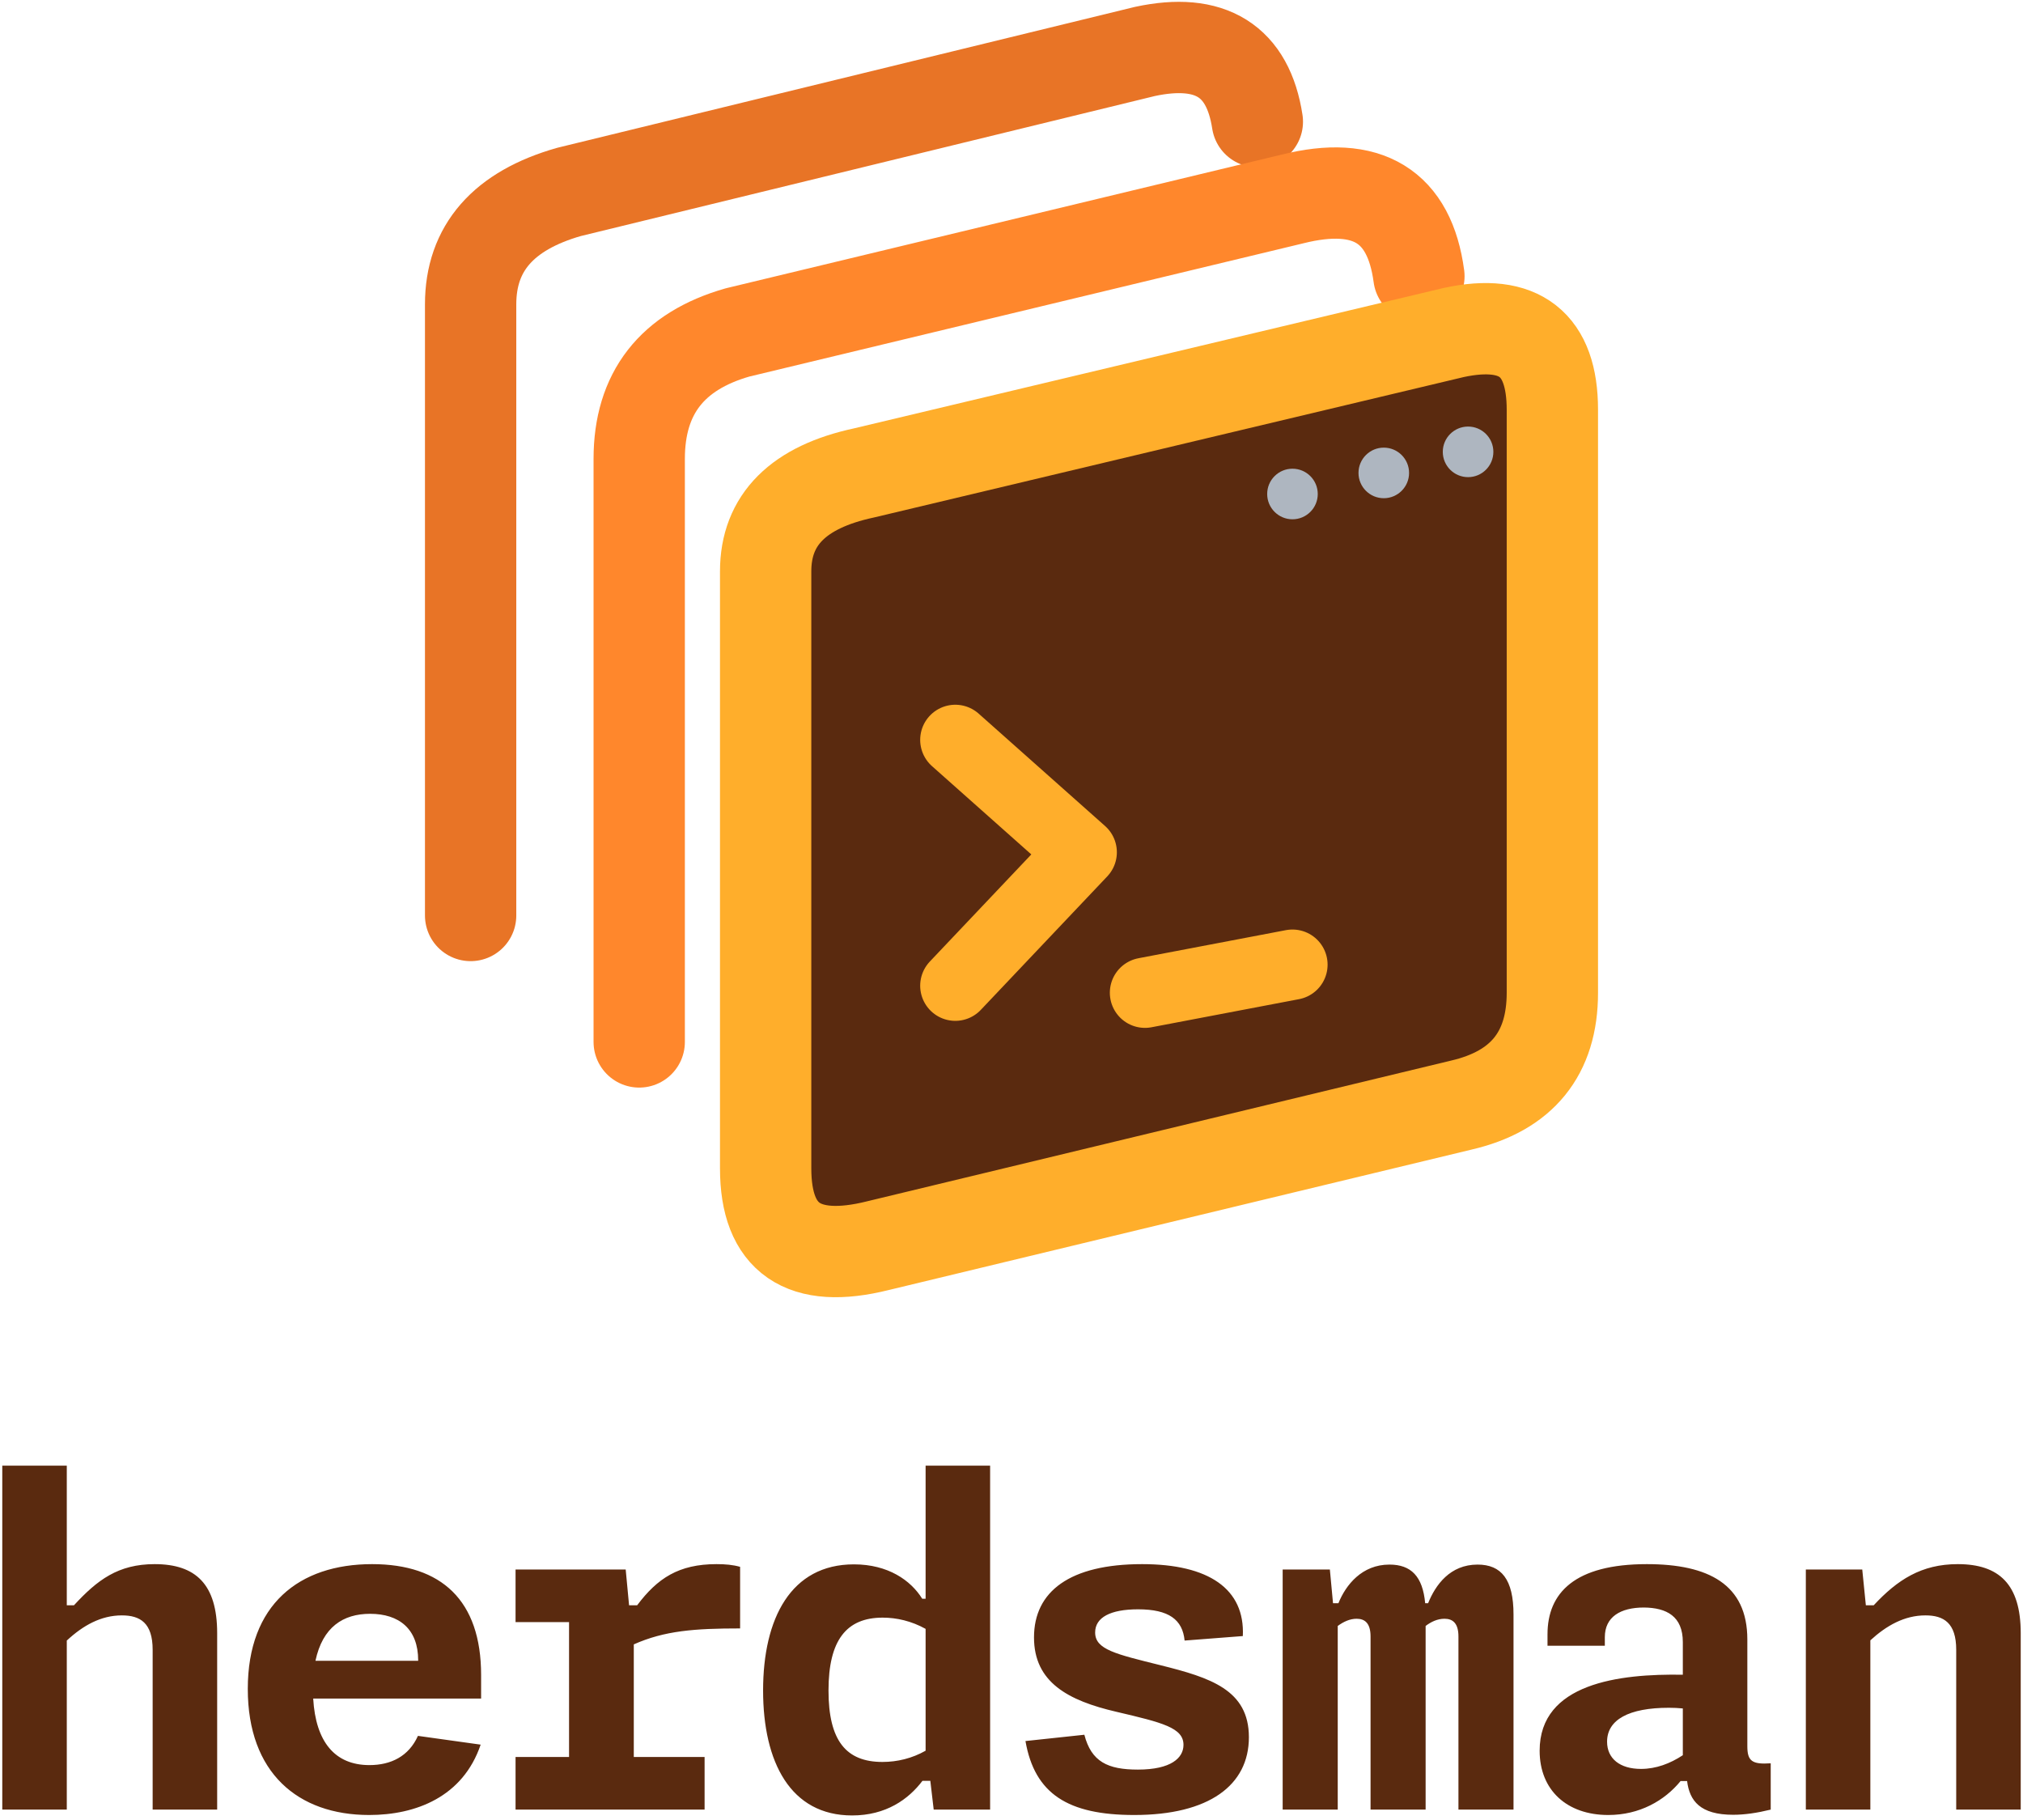
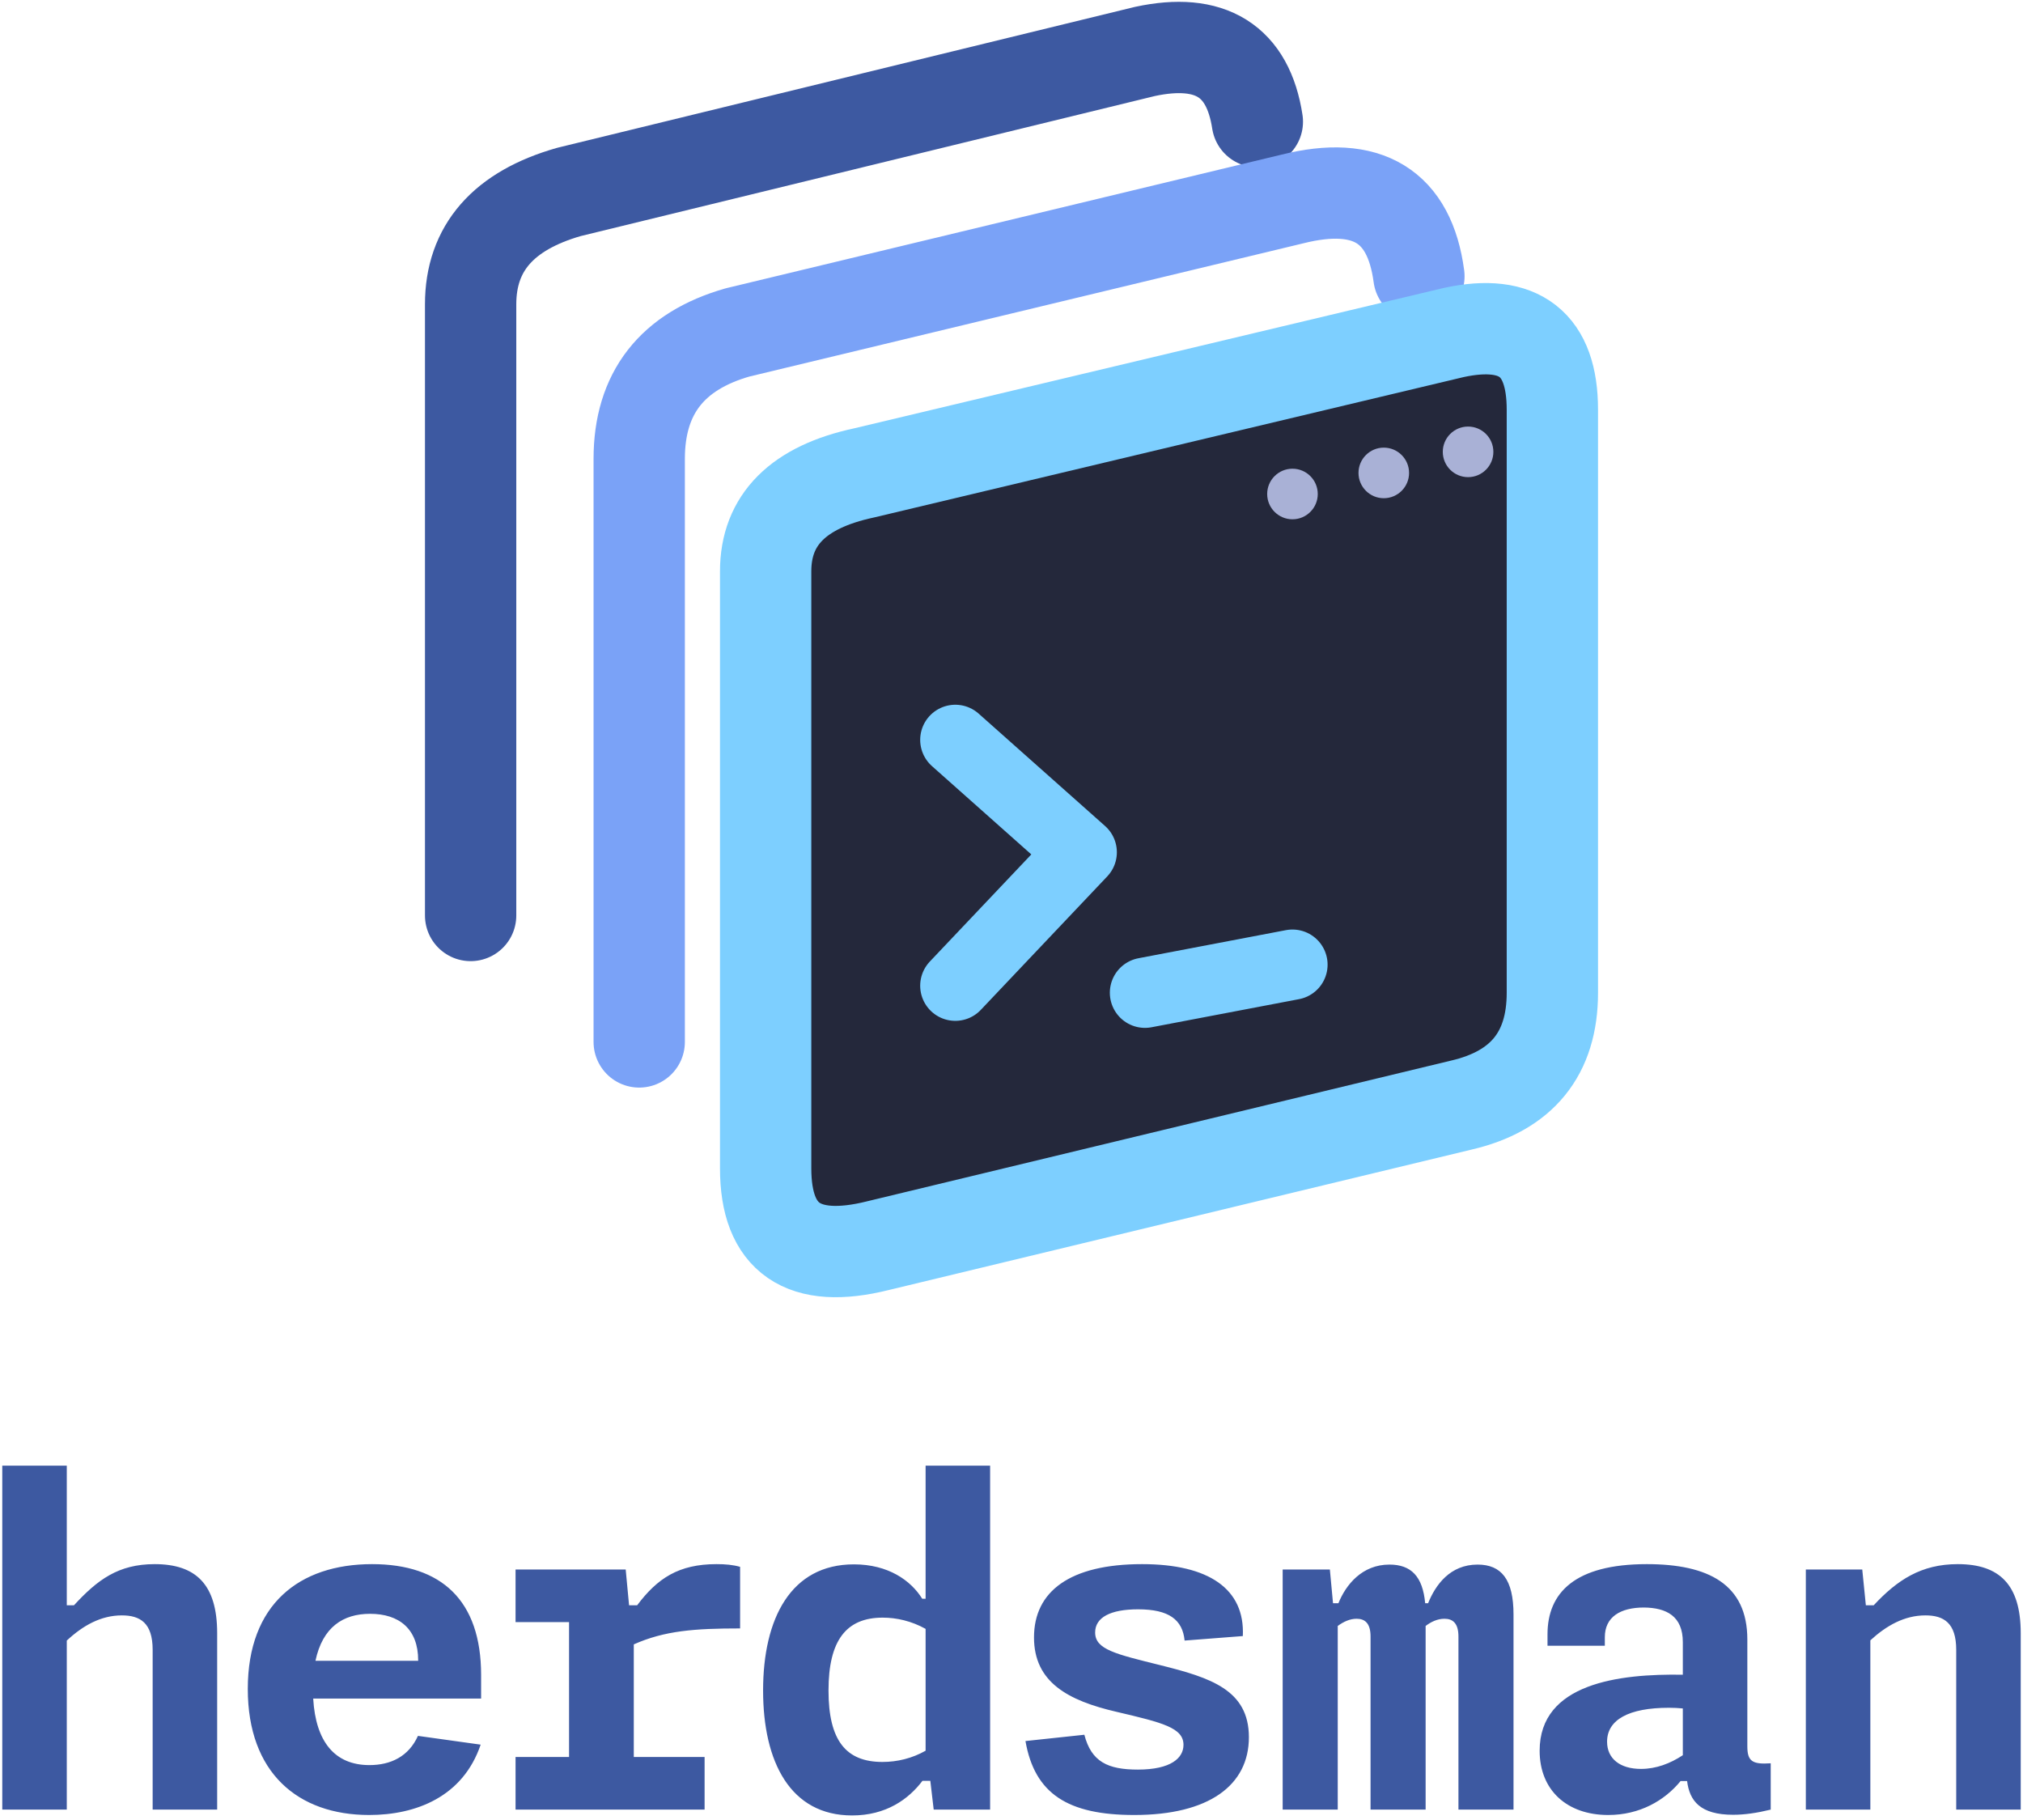
<svg xmlns="http://www.w3.org/2000/svg" width="288" height="259" viewBox="606 547 288 259" version="1.1" id="svg39" xml:space="preserve">
  <defs id="defs39" />
  <g transform="translate(636.9997,535.3227)" id="g25">
    <g fill="none" stroke-linejoin="round" stroke-linecap="round" id="g24">
-       <path d="M 36,142 V 55 Q 36,43 50,39 l 82,-20 q 14,-3 16,10" stroke="#ff7f2a" stroke-width="13" id="path20" style="fill:none;fill-opacity:1;stroke:#e87426;stroke-opacity:1" />
-       <path d="M 60,160 V 77 Q 60,63 74,59 l 79,-19 q 16,-4 18,11" stroke="#ff872c" stroke-width="13" id="path21" />
-       <path d="M 78,93 Q 78,82 92,79 l 84,-20 q 14,-3 14,11 v 83 q 0,13 -13,16 l -83,20 q -16,4 -16,-11 z" fill="#121a24" stroke="#ffae2b" stroke-width="13" id="path22" style="fill:#5a2a0f;fill-opacity:1" />
-       <path id="circle22" style="fill:#aeb6c0" d="M 156.6,82 A 3.6,3.6 0 0 1 153,85.6 3.6,3.6 0 0 1 149.4,82 3.6,3.6 0 0 1 153,78.4 3.6,3.6 0 0 1 156.6,82 Z" />
-       <path id="circle23" style="fill:#aeb6c0" d="M 169.6,79 A 3.6,3.6 0 0 1 166,82.6 3.6,3.6 0 0 1 162.4,79 3.6,3.6 0 0 1 166,75.4 3.6,3.6 0 0 1 169.6,79 Z" />
-       <path id="circle24" style="fill:#aeb6c0" d="M 181.6,76 A 3.6,3.6 0 0 1 178,79.6 3.6,3.6 0 0 1 174.4,76 3.6,3.6 0 0 1 178,72.4 3.6,3.6 0 0 1 181.6,76 Z" />
-       <path d="m 105,117 18,16 -18,19 m 27,1 21,-4" stroke="#ffae2b" stroke-width="10" id="path24" />
+       <path d="M 36,142 V 55 Q 36,43 50,39 l 82,-20 q 14,-3 16,10" stroke="#3d59a1" stroke-width="13" id="path20" style="fill:none;fill-opacity:1;stroke:#3d59a1;stroke-opacity:1" />
+       <path d="M 60,160 V 77 Q 60,63 74,59 l 79,-19 q 16,-4 18,11" stroke="#7aa2f7" stroke-width="13" id="path21" />
+       <path d="M 78,93 Q 78,82 92,79 l 84,-20 q 14,-3 14,11 v 83 q 0,13 -13,16 l -83,20 q -16,4 -16,-11 z" fill="#24283b" stroke="#7dcfff" stroke-width="13" id="path22" style="fill:#24283b;fill-opacity:1" />
+       <path id="circle22" style="fill:#a9b1d6" d="M 156.6,82 A 3.6,3.6 0 0 1 153,85.6 3.6,3.6 0 0 1 149.4,82 3.6,3.6 0 0 1 153,78.4 3.6,3.6 0 0 1 156.6,82 Z" />
+       <path id="circle23" style="fill:#a9b1d6" d="M 169.6,79 A 3.6,3.6 0 0 1 166,82.6 3.6,3.6 0 0 1 162.4,79 3.6,3.6 0 0 1 166,75.4 3.6,3.6 0 0 1 169.6,79 Z" />
+       <path id="circle24" style="fill:#a9b1d6" d="M 181.6,76 A 3.6,3.6 0 0 1 178,79.6 3.6,3.6 0 0 1 174.4,76 3.6,3.6 0 0 1 178,72.4 3.6,3.6 0 0 1 181.6,76 Z" />
+       <path d="m 105,117 18,16 -18,19 m 27,1 21,-4" stroke="#7dcfff" stroke-width="10" id="path24" />
    </g>
  </g>
-   <path d="m 615.508,804.605 v -24.064 c 2.304,-2.144 4.864,-3.584 7.84,-3.584 2.592,0 4.384,1.056 4.384,4.896 v 22.752 h 9.184 v -25.12 c 0,-6.944 -3.04,-9.824 -8.896,-9.824 -5.184,0 -8.16,2.24 -11.488,5.856 h -1.024 v -19.872 h -9.184 v 48.96 z m 25.768,-17.184 c 0,11.936 7.136,17.952 17.28,17.952 6.624,0 13.344,-2.56 15.872,-10.016 l -8.928,-1.248 c -1.312,2.912 -3.84,4.16 -6.912,4.16 -4.928,0 -7.648,-3.328 -8,-9.472 h 23.904 v -3.36 c 0,-10.624 -5.664,-15.776 -15.52,-15.776 -10.4,0 -17.696,5.76 -17.696,17.76 z m 9.632,-4 c 1.024,-4.8 3.936,-6.688 7.776,-6.688 4.128,0 6.848,2.144 6.848,6.624 v 0.064 z m 44.168,-12.992 h -15.68 v 7.488 h 7.616 v 19.2 h -7.616 v 7.488 h 26.912 v -7.488 h -10.08 v -16.032 c 4.384,-1.952 8.672,-2.272 15.136,-2.272 v -8.768 c -1.024,-0.288 -2.08,-0.384 -3.36,-0.384 -5.376,0 -8.416,2.016 -11.296,5.856 h -1.152 z m 19.56,17.216 c 0,10.208 3.904,17.792 12.672,17.792 4.832,0 8.032,-2.304 10.016,-4.928 h 1.12 l 0.48,4.096 h 8.032 v -48.96 h -9.184 v 18.944 h -0.48 c -1.632,-2.624 -4.864,-4.896 -9.728,-4.896 -8.96,0 -12.928,7.68 -12.928,17.952 z m 9.312,0 c 0,-7.168 2.56,-10.368 7.712,-10.368 1.984,0 4.096,0.48 6.112,1.6 v 17.344 c -1.92,1.088 -4.032,1.6 -6.144,1.6 -5.184,0 -7.68,-3.04 -7.68,-10.176 z m 44.648,-17.984 c -10.272,0 -15.392,3.872 -15.392,10.432 0,6.368 4.832,8.992 11.744,10.592 6.56,1.536 9.536,2.272 9.536,4.704 0,1.856 -1.76,3.52 -6.496,3.52 -4.288,0 -6.624,-1.12 -7.616,-4.96 l -8.384,0.896 c 1.312,7.52 6.048,10.528 15.488,10.528 10.624,0 16.32,-4.224 16.32,-11.072 0,-6.752 -5.504,-8.48 -12.544,-10.24 -6.432,-1.6 -9.344,-2.24 -9.344,-4.672 0,-2.144 2.176,-3.296 6.112,-3.296 4.384,0 6.336,1.472 6.624,4.448 l 8.288,-0.64 c 0.32,-6.72 -4.864,-10.24 -14.336,-10.24 z m 40.36,34.944 v -26.144 c 0.8,-0.608 1.696,-1.024 2.688,-1.024 1.152,0 1.984,0.608 1.984,2.528 v 24.64 h 7.84 v -27.776 c 0,-4.992 -1.728,-7.104 -5.12,-7.104 -3.904,0 -5.984,2.88 -7.04,5.504 h -0.416 c -0.352,-3.84 -2.016,-5.504 -5.088,-5.504 -3.904,0 -6.208,2.88 -7.264,5.504 h -0.768 l -0.448,-4.8 h -6.72 v 34.176 h 7.84 v -26.144 c 0.832,-0.608 1.728,-1.024 2.688,-1.024 1.152,0 1.984,0.608 1.984,2.528 v 24.64 z m 31.496,-34.944 c -10.272,0 -14.144,4.096 -14.144,9.984 v 1.632 h 8.16 v -1.216 c 0,-2.88 2.208,-4.224 5.568,-4.224 3.232,0.032 5.536,1.248 5.536,4.928 v 4.64 c -9.056,-0.16 -20.384,1.216 -20.384,10.816 0,5.632 3.904,9.152 9.76,9.152 4.48,0 8.032,-2.048 10.304,-4.832 h 0.928 c 0.352,2.816 1.856,4.8 6.56,4.8 1.632,0 3.392,-0.256 5.344,-0.736 v -6.592 c -2.688,0.192 -3.328,-0.352 -3.328,-2.432 v -15.2 c 0,-7.84 -5.536,-10.72 -14.304,-10.72 z m -5.664,25.28 c 0,-3.136 3.104,-4.832 8.8,-4.832 0.704,0 1.344,0.032 1.984,0.096 v 6.656 c -1.792,1.184 -3.808,1.952 -5.952,1.952 -3.008,0 -4.832,-1.472 -4.832,-3.872 z m 58.888,9.664 v -25.12 c 0,-6.944 -3.072,-9.824 -8.96,-9.824 -5.184,0 -8.608,2.24 -11.968,5.856 h -1.12 l -0.512,-5.088 h -8.032 v 34.176 h 9.184 v -24.096 c 2.304,-2.112 4.864,-3.552 7.84,-3.552 2.592,0 4.384,1.056 4.384,4.896 v 22.752 z" id="text25" style="font-weight:700;font-size:64px;font-family:'Monaspace Neon', MonaspaceNeon, 'DejaVu Sans Mono', monospace;letter-spacing:-3;fill:#5a2a0f" aria-label="herdsman" />
+   <path d="m 615.508,804.605 v -24.064 c 2.304,-2.144 4.864,-3.584 7.84,-3.584 2.592,0 4.384,1.056 4.384,4.896 v 22.752 h 9.184 v -25.12 c 0,-6.944 -3.04,-9.824 -8.896,-9.824 -5.184,0 -8.16,2.24 -11.488,5.856 h -1.024 v -19.872 h -9.184 v 48.96 z m 25.768,-17.184 c 0,11.936 7.136,17.952 17.28,17.952 6.624,0 13.344,-2.56 15.872,-10.016 l -8.928,-1.248 c -1.312,2.912 -3.84,4.16 -6.912,4.16 -4.928,0 -7.648,-3.328 -8,-9.472 h 23.904 v -3.36 c 0,-10.624 -5.664,-15.776 -15.52,-15.776 -10.4,0 -17.696,5.76 -17.696,17.76 z m 9.632,-4 c 1.024,-4.8 3.936,-6.688 7.776,-6.688 4.128,0 6.848,2.144 6.848,6.624 v 0.064 z m 44.168,-12.992 h -15.68 v 7.488 h 7.616 v 19.2 h -7.616 v 7.488 h 26.912 v -7.488 h -10.08 v -16.032 c 4.384,-1.952 8.672,-2.272 15.136,-2.272 v -8.768 c -1.024,-0.288 -2.08,-0.384 -3.36,-0.384 -5.376,0 -8.416,2.016 -11.296,5.856 h -1.152 z m 19.56,17.216 c 0,10.208 3.904,17.792 12.672,17.792 4.832,0 8.032,-2.304 10.016,-4.928 h 1.12 l 0.48,4.096 h 8.032 v -48.96 h -9.184 v 18.944 h -0.48 c -1.632,-2.624 -4.864,-4.896 -9.728,-4.896 -8.96,0 -12.928,7.68 -12.928,17.952 z m 9.312,0 c 0,-7.168 2.56,-10.368 7.712,-10.368 1.984,0 4.096,0.48 6.112,1.6 v 17.344 c -1.92,1.088 -4.032,1.6 -6.144,1.6 -5.184,0 -7.68,-3.04 -7.68,-10.176 z m 44.648,-17.984 c -10.272,0 -15.392,3.872 -15.392,10.432 0,6.368 4.832,8.992 11.744,10.592 6.56,1.536 9.536,2.272 9.536,4.704 0,1.856 -1.76,3.52 -6.496,3.52 -4.288,0 -6.624,-1.12 -7.616,-4.96 l -8.384,0.896 c 1.312,7.52 6.048,10.528 15.488,10.528 10.624,0 16.32,-4.224 16.32,-11.072 0,-6.752 -5.504,-8.48 -12.544,-10.24 -6.432,-1.6 -9.344,-2.24 -9.344,-4.672 0,-2.144 2.176,-3.296 6.112,-3.296 4.384,0 6.336,1.472 6.624,4.448 l 8.288,-0.64 c 0.32,-6.72 -4.864,-10.24 -14.336,-10.24 z m 40.36,34.944 v -26.144 c 0.8,-0.608 1.696,-1.024 2.688,-1.024 1.152,0 1.984,0.608 1.984,2.528 v 24.64 h 7.84 v -27.776 c 0,-4.992 -1.728,-7.104 -5.12,-7.104 -3.904,0 -5.984,2.88 -7.04,5.504 h -0.416 c -0.352,-3.84 -2.016,-5.504 -5.088,-5.504 -3.904,0 -6.208,2.88 -7.264,5.504 h -0.768 l -0.448,-4.8 h -6.72 v 34.176 h 7.84 v -26.144 c 0.832,-0.608 1.728,-1.024 2.688,-1.024 1.152,0 1.984,0.608 1.984,2.528 v 24.64 z m 31.496,-34.944 c -10.272,0 -14.144,4.096 -14.144,9.984 v 1.632 h 8.16 v -1.216 c 0,-2.88 2.208,-4.224 5.568,-4.224 3.232,0.032 5.536,1.248 5.536,4.928 v 4.64 c -9.056,-0.16 -20.384,1.216 -20.384,10.816 0,5.632 3.904,9.152 9.76,9.152 4.48,0 8.032,-2.048 10.304,-4.832 h 0.928 c 0.352,2.816 1.856,4.8 6.56,4.8 1.632,0 3.392,-0.256 5.344,-0.736 v -6.592 c -2.688,0.192 -3.328,-0.352 -3.328,-2.432 v -15.2 c 0,-7.84 -5.536,-10.72 -14.304,-10.72 z m -5.664,25.28 c 0,-3.136 3.104,-4.832 8.8,-4.832 0.704,0 1.344,0.032 1.984,0.096 v 6.656 c -1.792,1.184 -3.808,1.952 -5.952,1.952 -3.008,0 -4.832,-1.472 -4.832,-3.872 z m 58.888,9.664 v -25.12 c 0,-6.944 -3.072,-9.824 -8.96,-9.824 -5.184,0 -8.608,2.24 -11.968,5.856 h -1.12 l -0.512,-5.088 h -8.032 v 34.176 h 9.184 v -24.096 c 2.304,-2.112 4.864,-3.552 7.84,-3.552 2.592,0 4.384,1.056 4.384,4.896 v 22.752 z" id="text25" style="font-weight:700;font-size:64px;font-family:'Monaspace Neon', MonaspaceNeon, 'DejaVu Sans Mono', monospace;letter-spacing:-3;fill:#3d59a1" aria-label="herdsman" />
</svg>
